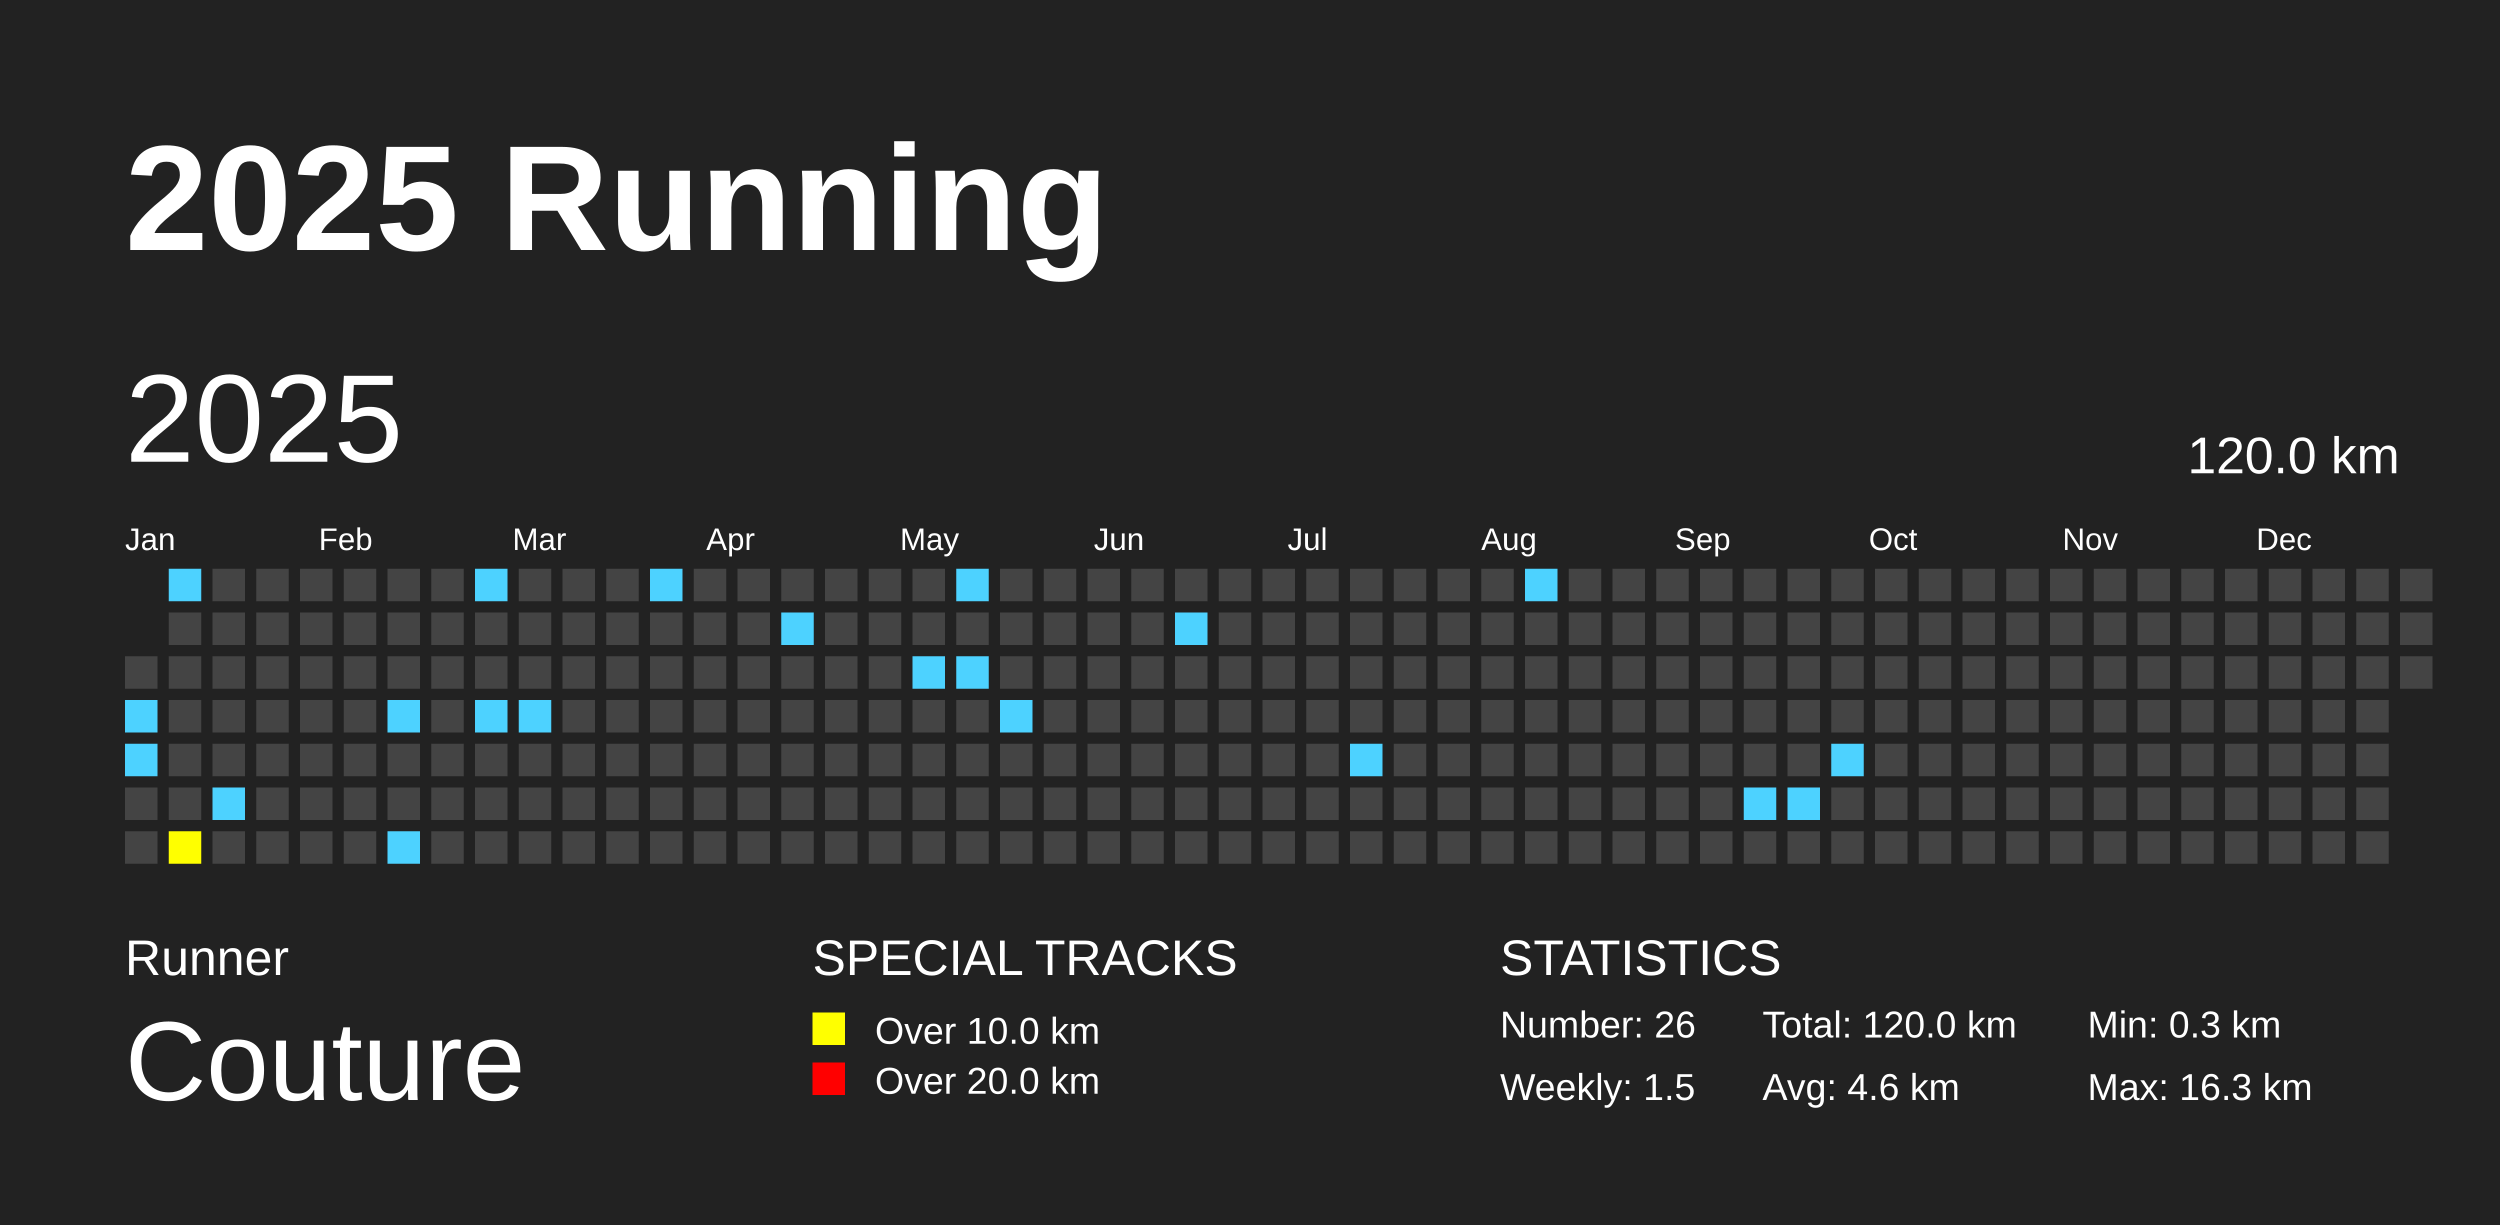
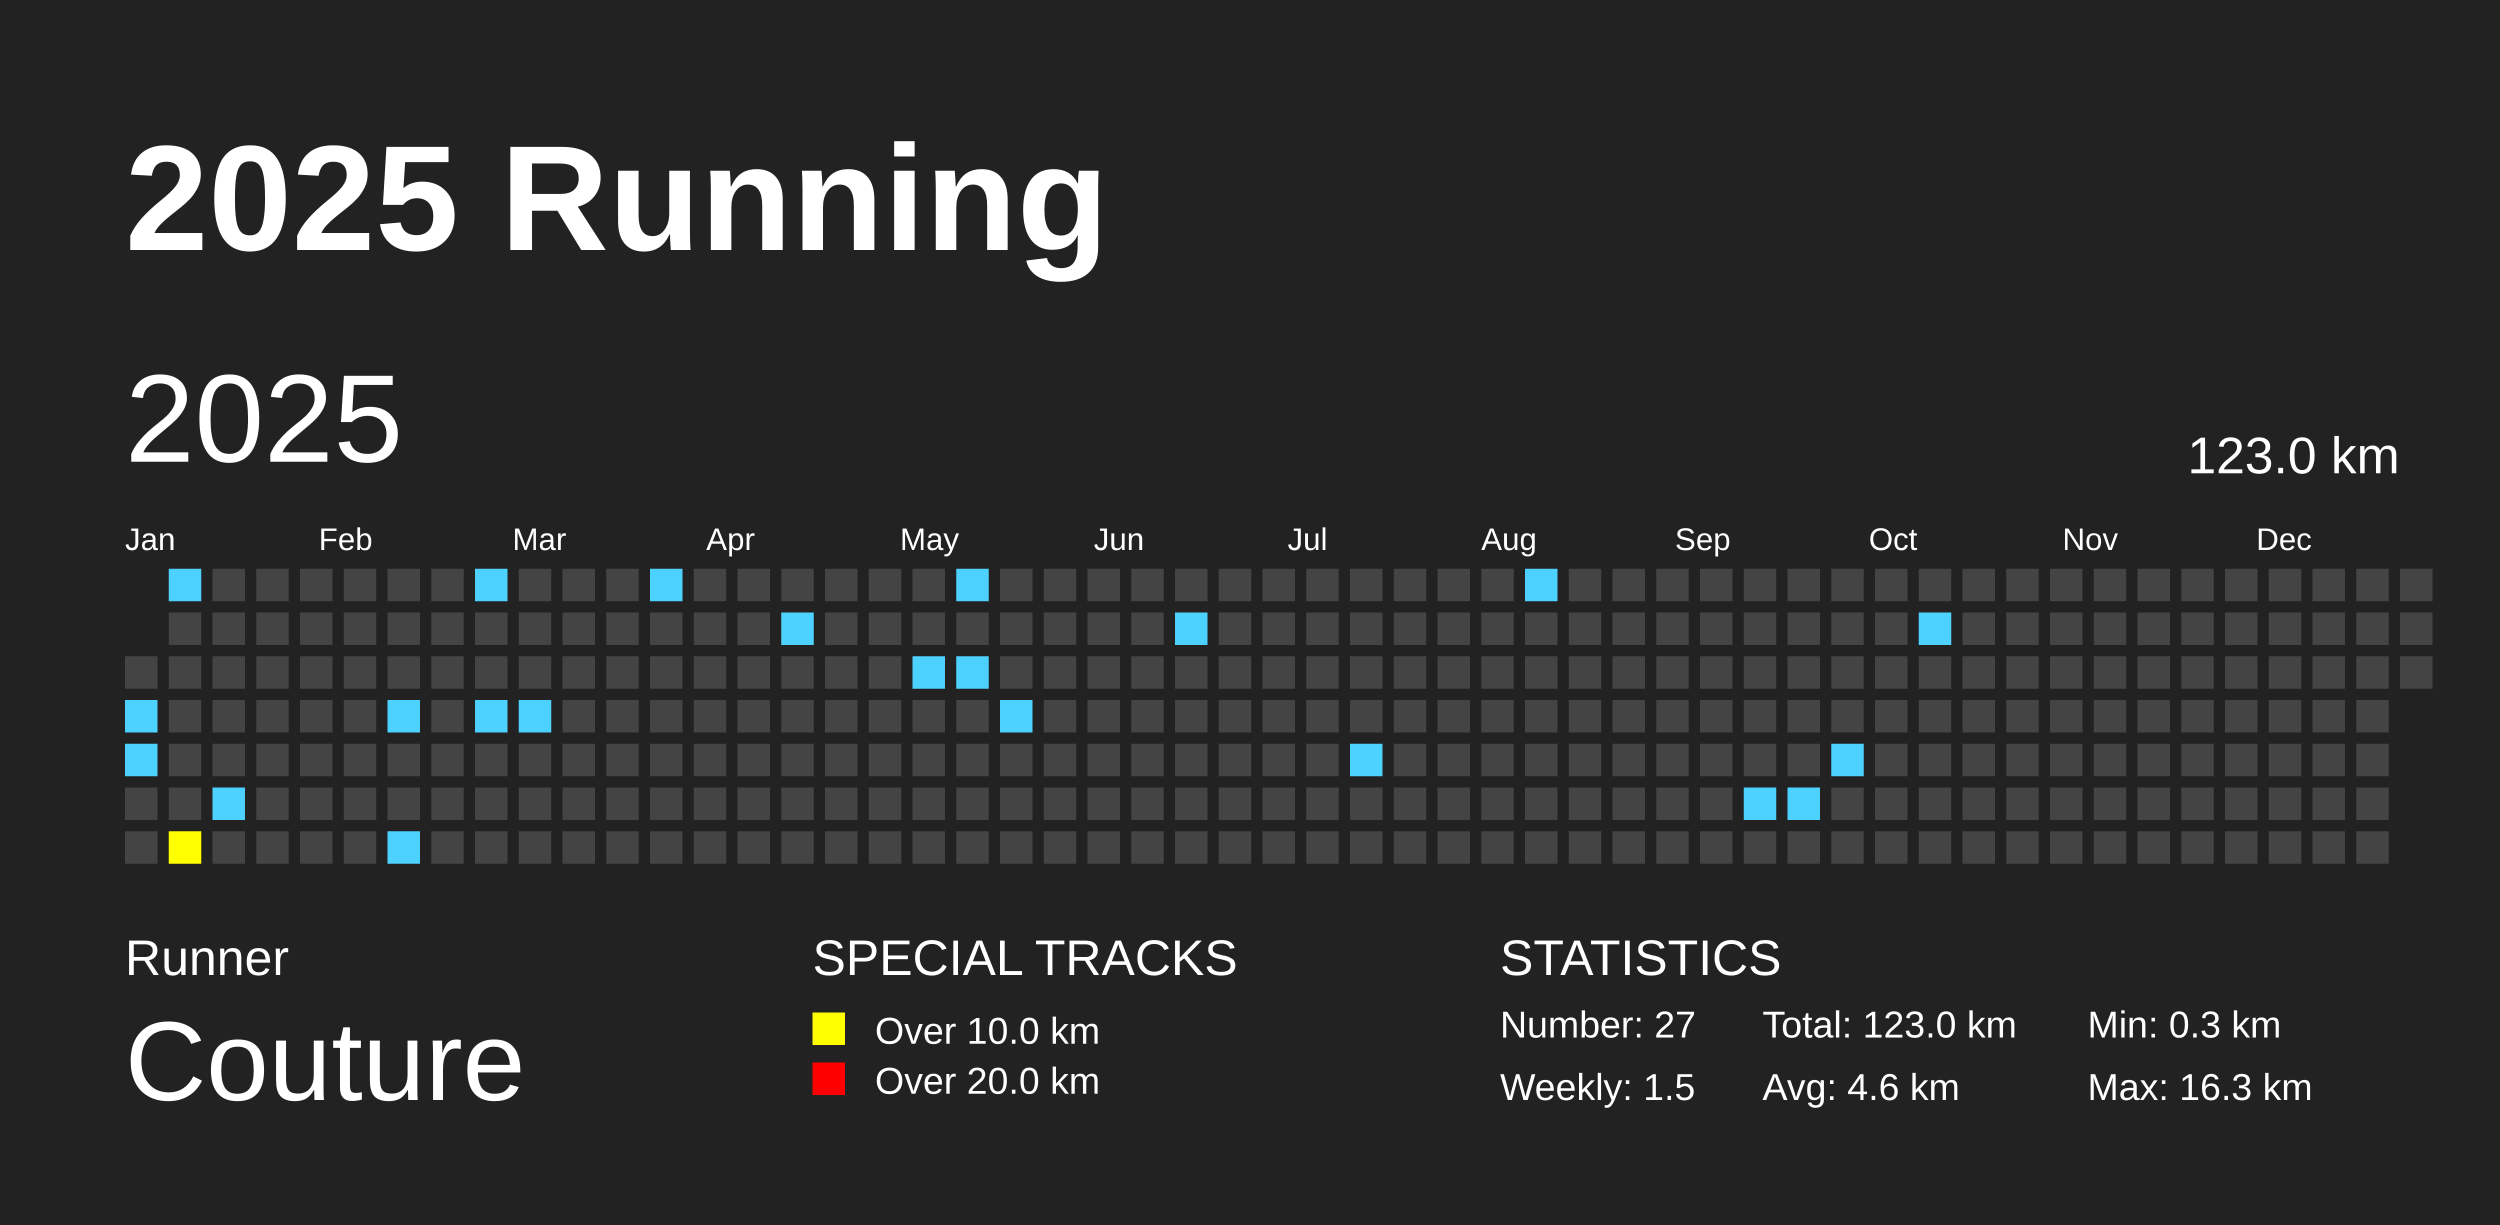
<svg xmlns="http://www.w3.org/2000/svg" baseProfile="full" height="98mm" version="1.1" viewBox="0,0,200,98" width="200mm">
  <defs />
  <rect fill="#222222" height="98" width="200" x="0" y="0" />
  <text fill="#FFFFFF" style="font-size:12px; font-family:Arial; font-weight:bold;" x="10" y="20">2025 Running</text>
  <text fill="#FFFFFF" style="font-size:4px; font-family:Arial" x="10" y="78">Runner</text>
  <text fill="#FFFFFF" style="font-size:9px; font-family:Arial" x="10" y="88">Couture</text>
  <text fill="#FFFFFF" style="font-size:4px; font-family:Arial" x="65" y="78">SPECIAL TRACKS</text>
  <rect fill="yellow" height="2.6" width="2.6" x="65" y="81" />
  <text fill="#FFFFFF" style="font-size:3px; font-family:Arial" x="70" y="83.5">Over 10.0 km</text>
  <rect fill="red" height="2.6" width="2.6" x="65" y="85" />
  <text fill="#FFFFFF" style="font-size:3px; font-family:Arial" x="70" y="87.5">Over 20.0 km</text>
  <text fill="#FFFFFF" style="font-size:4px; font-family:Arial" x="120" y="78">STATISTICS</text>
-   <text fill="#FFFFFF" style="font-size:3px; font-family:Arial" x="120" y="83">Number: 26</text>
+   <text fill="#FFFFFF" style="font-size:3px; font-family:Arial" x="120" y="83">Number: 27</text>
  <text fill="#FFFFFF" style="font-size:3px; font-family:Arial" x="120" y="88">Weekly: 1.5</text>
-   <text fill="#FFFFFF" style="font-size:3px; font-family:Arial" x="141" y="83">Total: 120.0 km</text>
+   <text fill="#FFFFFF" style="font-size:3px; font-family:Arial" x="141" y="83">Total: 123.0 km</text>
  <text fill="#FFFFFF" style="font-size:3px; font-family:Arial" x="141" y="88">Avg: 4.6 km</text>
  <text fill="#FFFFFF" style="font-size:3px; font-family:Arial" x="167" y="83">Min: 0.3 km</text>
  <text fill="#FFFFFF" style="font-size:3px; font-family:Arial" x="167" y="88">Max: 16.3 km</text>
  <text dominant-baseline="hanging" fill="#FFFFFF" style="font-size:10.0px; font-family:Arial;" x="10" y="30">2025</text>
-   <text dominant-baseline="hanging" fill="#FFFFFF" style="font-size:4.125px; font-family:Arial;" x="175" y="35">120.0 km</text>
+   <text dominant-baseline="hanging" fill="#FFFFFF" style="font-size:4.125px; font-family:Arial;" x="175" y="35">123.0 km</text>
  <text fill="#FFFFFF" style="font-size:2.5px; font-family:Arial" x="10.0" y="44">Jan</text>
  <text fill="#FFFFFF" style="font-size:2.5px; font-family:Arial" x="25.5" y="44">Feb</text>
  <text fill="#FFFFFF" style="font-size:2.5px; font-family:Arial" x="41.0" y="44">Mar</text>
  <text fill="#FFFFFF" style="font-size:2.5px; font-family:Arial" x="56.5" y="44">Apr</text>
  <text fill="#FFFFFF" style="font-size:2.5px; font-family:Arial" x="72.0" y="44">May</text>
  <text fill="#FFFFFF" style="font-size:2.5px; font-family:Arial" x="87.5" y="44">Jun</text>
  <text fill="#FFFFFF" style="font-size:2.5px; font-family:Arial" x="103.0" y="44">Jul</text>
  <text fill="#FFFFFF" style="font-size:2.5px; font-family:Arial" x="118.5" y="44">Aug</text>
  <text fill="#FFFFFF" style="font-size:2.5px; font-family:Arial" x="134.0" y="44">Sep</text>
  <text fill="#FFFFFF" style="font-size:2.5px; font-family:Arial" x="149.5" y="44">Oct</text>
  <text fill="#FFFFFF" style="font-size:2.5px; font-family:Arial" x="165.0" y="44">Nov</text>
  <text fill="#FFFFFF" style="font-size:2.5px; font-family:Arial" x="180.5" y="44">Dec</text>
  <rect fill="#444444" height="2.6" width="2.6" x="10.0" y="52.5" />
  <rect fill="#4DD2FF" height="2.6" width="2.6" x="10.0" y="56.0" />
  <rect fill="#4DD2FF" height="2.6" width="2.6" x="10.0" y="59.5" />
  <rect fill="#444444" height="2.6" width="2.6" x="10.0" y="63.0" />
  <rect fill="#444444" height="2.6" width="2.6" x="10.0" y="66.5" />
  <rect fill="#4DD2FF" height="2.6" width="2.6" x="13.5" y="45.5" />
  <rect fill="#444444" height="2.6" width="2.6" x="13.5" y="49.0" />
  <rect fill="#444444" height="2.6" width="2.6" x="13.5" y="52.5" />
  <rect fill="#444444" height="2.6" width="2.6" x="13.5" y="56.0" />
  <rect fill="#444444" height="2.6" width="2.6" x="13.5" y="59.5" />
  <rect fill="#444444" height="2.6" width="2.6" x="13.5" y="63.0" />
  <rect fill="yellow" height="2.6" width="2.6" x="13.5" y="66.5" />
  <rect fill="#444444" height="2.6" width="2.6" x="17.0" y="45.5" />
  <rect fill="#444444" height="2.6" width="2.6" x="17.0" y="49.0" />
  <rect fill="#444444" height="2.6" width="2.6" x="17.0" y="52.5" />
  <rect fill="#444444" height="2.6" width="2.6" x="17.0" y="56.0" />
  <rect fill="#444444" height="2.6" width="2.6" x="17.0" y="59.5" />
  <rect fill="#4DD2FF" height="2.6" width="2.6" x="17.0" y="63.0" />
  <rect fill="#444444" height="2.6" width="2.6" x="17.0" y="66.5" />
  <rect fill="#444444" height="2.6" width="2.6" x="20.5" y="45.5" />
  <rect fill="#444444" height="2.6" width="2.6" x="20.5" y="49.0" />
  <rect fill="#444444" height="2.6" width="2.6" x="20.5" y="52.5" />
  <rect fill="#444444" height="2.6" width="2.6" x="20.5" y="56.0" />
  <rect fill="#444444" height="2.6" width="2.6" x="20.5" y="59.5" />
  <rect fill="#444444" height="2.6" width="2.6" x="20.5" y="63.0" />
  <rect fill="#444444" height="2.6" width="2.6" x="20.5" y="66.5" />
  <rect fill="#444444" height="2.6" width="2.6" x="24.0" y="45.5" />
  <rect fill="#444444" height="2.6" width="2.6" x="24.0" y="49.0" />
  <rect fill="#444444" height="2.6" width="2.6" x="24.0" y="52.5" />
  <rect fill="#444444" height="2.6" width="2.6" x="24.0" y="56.0" />
  <rect fill="#444444" height="2.6" width="2.6" x="24.0" y="59.5" />
  <rect fill="#444444" height="2.6" width="2.6" x="24.0" y="63.0" />
  <rect fill="#444444" height="2.6" width="2.6" x="24.0" y="66.5" />
  <rect fill="#444444" height="2.6" width="2.6" x="27.5" y="45.5" />
  <rect fill="#444444" height="2.6" width="2.6" x="27.5" y="49.0" />
  <rect fill="#444444" height="2.6" width="2.6" x="27.5" y="52.5" />
  <rect fill="#444444" height="2.6" width="2.6" x="27.5" y="56.0" />
  <rect fill="#444444" height="2.6" width="2.6" x="27.5" y="59.5" />
  <rect fill="#444444" height="2.6" width="2.6" x="27.5" y="63.0" />
  <rect fill="#444444" height="2.6" width="2.6" x="27.5" y="66.5" />
  <rect fill="#444444" height="2.6" width="2.6" x="31.0" y="45.5" />
  <rect fill="#444444" height="2.6" width="2.6" x="31.0" y="49.0" />
  <rect fill="#444444" height="2.6" width="2.6" x="31.0" y="52.5" />
  <rect fill="#4DD2FF" height="2.6" width="2.6" x="31.0" y="56.0" />
  <rect fill="#444444" height="2.6" width="2.6" x="31.0" y="59.5" />
  <rect fill="#444444" height="2.6" width="2.6" x="31.0" y="63.0" />
  <rect fill="#4DD2FF" height="2.6" width="2.6" x="31.0" y="66.5" />
  <rect fill="#444444" height="2.6" width="2.6" x="34.5" y="45.5" />
  <rect fill="#444444" height="2.6" width="2.6" x="34.5" y="49.0" />
  <rect fill="#444444" height="2.6" width="2.6" x="34.5" y="52.5" />
  <rect fill="#444444" height="2.6" width="2.6" x="34.5" y="56.0" />
  <rect fill="#444444" height="2.6" width="2.6" x="34.5" y="59.5" />
  <rect fill="#444444" height="2.6" width="2.6" x="34.5" y="63.0" />
  <rect fill="#444444" height="2.6" width="2.6" x="34.5" y="66.5" />
  <rect fill="#4DD2FF" height="2.6" width="2.6" x="38.0" y="45.5" />
  <rect fill="#444444" height="2.6" width="2.6" x="38.0" y="49.0" />
  <rect fill="#444444" height="2.6" width="2.6" x="38.0" y="52.5" />
  <rect fill="#4DD2FF" height="2.6" width="2.6" x="38.0" y="56.0" />
  <rect fill="#444444" height="2.6" width="2.6" x="38.0" y="59.5" />
  <rect fill="#444444" height="2.6" width="2.6" x="38.0" y="63.0" />
  <rect fill="#444444" height="2.6" width="2.6" x="38.0" y="66.5" />
  <rect fill="#444444" height="2.6" width="2.6" x="41.5" y="45.5" />
  <rect fill="#444444" height="2.6" width="2.6" x="41.5" y="49.0" />
  <rect fill="#444444" height="2.6" width="2.6" x="41.5" y="52.5" />
  <rect fill="#4DD2FF" height="2.6" width="2.6" x="41.5" y="56.0" />
  <rect fill="#444444" height="2.6" width="2.6" x="41.5" y="59.5" />
  <rect fill="#444444" height="2.6" width="2.6" x="41.5" y="63.0" />
  <rect fill="#444444" height="2.6" width="2.6" x="41.5" y="66.5" />
  <rect fill="#444444" height="2.6" width="2.6" x="45.0" y="45.5" />
  <rect fill="#444444" height="2.6" width="2.6" x="45.0" y="49.0" />
  <rect fill="#444444" height="2.6" width="2.6" x="45.0" y="52.5" />
  <rect fill="#444444" height="2.6" width="2.6" x="45.0" y="56.0" />
  <rect fill="#444444" height="2.6" width="2.6" x="45.0" y="59.5" />
  <rect fill="#444444" height="2.6" width="2.6" x="45.0" y="63.0" />
  <rect fill="#444444" height="2.6" width="2.6" x="45.0" y="66.5" />
  <rect fill="#444444" height="2.6" width="2.6" x="48.5" y="45.5" />
  <rect fill="#444444" height="2.6" width="2.6" x="48.5" y="49.0" />
  <rect fill="#444444" height="2.6" width="2.6" x="48.5" y="52.5" />
  <rect fill="#444444" height="2.6" width="2.6" x="48.5" y="56.0" />
  <rect fill="#444444" height="2.6" width="2.6" x="48.5" y="59.5" />
  <rect fill="#444444" height="2.6" width="2.6" x="48.5" y="63.0" />
  <rect fill="#444444" height="2.6" width="2.6" x="48.5" y="66.5" />
  <rect fill="#4DD2FF" height="2.6" width="2.6" x="52.0" y="45.5" />
  <rect fill="#444444" height="2.6" width="2.6" x="52.0" y="49.0" />
  <rect fill="#444444" height="2.6" width="2.6" x="52.0" y="52.5" />
  <rect fill="#444444" height="2.6" width="2.6" x="52.0" y="56.0" />
  <rect fill="#444444" height="2.6" width="2.6" x="52.0" y="59.5" />
  <rect fill="#444444" height="2.6" width="2.6" x="52.0" y="63.0" />
  <rect fill="#444444" height="2.6" width="2.6" x="52.0" y="66.5" />
  <rect fill="#444444" height="2.6" width="2.6" x="55.5" y="45.5" />
  <rect fill="#444444" height="2.6" width="2.6" x="55.5" y="49.0" />
  <rect fill="#444444" height="2.6" width="2.6" x="55.5" y="52.5" />
  <rect fill="#444444" height="2.6" width="2.6" x="55.5" y="56.0" />
  <rect fill="#444444" height="2.6" width="2.6" x="55.5" y="59.5" />
  <rect fill="#444444" height="2.6" width="2.6" x="55.5" y="63.0" />
  <rect fill="#444444" height="2.6" width="2.6" x="55.5" y="66.5" />
  <rect fill="#444444" height="2.6" width="2.6" x="59.0" y="45.5" />
  <rect fill="#444444" height="2.6" width="2.6" x="59.0" y="49.0" />
  <rect fill="#444444" height="2.6" width="2.6" x="59.0" y="52.5" />
  <rect fill="#444444" height="2.6" width="2.6" x="59.0" y="56.0" />
  <rect fill="#444444" height="2.6" width="2.6" x="59.0" y="59.5" />
  <rect fill="#444444" height="2.6" width="2.6" x="59.0" y="63.0" />
  <rect fill="#444444" height="2.6" width="2.6" x="59.0" y="66.5" />
  <rect fill="#444444" height="2.6" width="2.6" x="62.5" y="45.5" />
  <rect fill="#4DD2FF" height="2.6" width="2.6" x="62.5" y="49.0" />
  <rect fill="#444444" height="2.6" width="2.6" x="62.5" y="52.5" />
  <rect fill="#444444" height="2.6" width="2.6" x="62.5" y="56.0" />
  <rect fill="#444444" height="2.6" width="2.6" x="62.5" y="59.5" />
  <rect fill="#444444" height="2.6" width="2.6" x="62.5" y="63.0" />
  <rect fill="#444444" height="2.6" width="2.6" x="62.5" y="66.5" />
  <rect fill="#444444" height="2.6" width="2.6" x="66.0" y="45.5" />
  <rect fill="#444444" height="2.6" width="2.6" x="66.0" y="49.0" />
  <rect fill="#444444" height="2.6" width="2.6" x="66.0" y="52.5" />
  <rect fill="#444444" height="2.6" width="2.6" x="66.0" y="56.0" />
  <rect fill="#444444" height="2.6" width="2.6" x="66.0" y="59.5" />
  <rect fill="#444444" height="2.6" width="2.6" x="66.0" y="63.0" />
  <rect fill="#444444" height="2.6" width="2.6" x="66.0" y="66.5" />
  <rect fill="#444444" height="2.6" width="2.6" x="69.5" y="45.5" />
  <rect fill="#444444" height="2.6" width="2.6" x="69.5" y="49.0" />
  <rect fill="#444444" height="2.6" width="2.6" x="69.5" y="52.5" />
  <rect fill="#444444" height="2.6" width="2.6" x="69.5" y="56.0" />
  <rect fill="#444444" height="2.6" width="2.6" x="69.5" y="59.5" />
  <rect fill="#444444" height="2.6" width="2.6" x="69.5" y="63.0" />
  <rect fill="#444444" height="2.6" width="2.6" x="69.5" y="66.5" />
  <rect fill="#444444" height="2.6" width="2.6" x="73.0" y="45.5" />
  <rect fill="#444444" height="2.6" width="2.6" x="73.0" y="49.0" />
  <rect fill="#4DD2FF" height="2.6" width="2.6" x="73.0" y="52.5" />
  <rect fill="#444444" height="2.6" width="2.6" x="73.0" y="56.0" />
  <rect fill="#444444" height="2.6" width="2.6" x="73.0" y="59.5" />
  <rect fill="#444444" height="2.6" width="2.6" x="73.0" y="63.0" />
  <rect fill="#444444" height="2.6" width="2.6" x="73.0" y="66.5" />
  <rect fill="#4DD2FF" height="2.6" width="2.6" x="76.5" y="45.5" />
  <rect fill="#444444" height="2.6" width="2.6" x="76.5" y="49.0" />
  <rect fill="#4DD2FF" height="2.6" width="2.6" x="76.5" y="52.5" />
  <rect fill="#444444" height="2.6" width="2.6" x="76.5" y="56.0" />
  <rect fill="#444444" height="2.6" width="2.6" x="76.5" y="59.5" />
  <rect fill="#444444" height="2.6" width="2.6" x="76.5" y="63.0" />
  <rect fill="#444444" height="2.6" width="2.6" x="76.5" y="66.5" />
  <rect fill="#444444" height="2.6" width="2.6" x="80.0" y="45.5" />
  <rect fill="#444444" height="2.6" width="2.6" x="80.0" y="49.0" />
  <rect fill="#444444" height="2.6" width="2.6" x="80.0" y="52.5" />
  <rect fill="#4DD2FF" height="2.6" width="2.6" x="80.0" y="56.0" />
  <rect fill="#444444" height="2.6" width="2.6" x="80.0" y="59.5" />
  <rect fill="#444444" height="2.6" width="2.6" x="80.0" y="63.0" />
  <rect fill="#444444" height="2.6" width="2.6" x="80.0" y="66.5" />
  <rect fill="#444444" height="2.6" width="2.6" x="83.5" y="45.5" />
  <rect fill="#444444" height="2.6" width="2.6" x="83.5" y="49.0" />
  <rect fill="#444444" height="2.6" width="2.6" x="83.5" y="52.5" />
  <rect fill="#444444" height="2.6" width="2.6" x="83.5" y="56.0" />
  <rect fill="#444444" height="2.6" width="2.6" x="83.5" y="59.5" />
  <rect fill="#444444" height="2.6" width="2.6" x="83.5" y="63.0" />
  <rect fill="#444444" height="2.6" width="2.6" x="83.5" y="66.5" />
  <rect fill="#444444" height="2.6" width="2.6" x="87.0" y="45.5" />
  <rect fill="#444444" height="2.6" width="2.6" x="87.0" y="49.0" />
  <rect fill="#444444" height="2.6" width="2.6" x="87.0" y="52.5" />
  <rect fill="#444444" height="2.6" width="2.6" x="87.0" y="56.0" />
  <rect fill="#444444" height="2.6" width="2.6" x="87.0" y="59.5" />
  <rect fill="#444444" height="2.6" width="2.6" x="87.0" y="63.0" />
  <rect fill="#444444" height="2.6" width="2.6" x="87.0" y="66.5" />
  <rect fill="#444444" height="2.6" width="2.6" x="90.5" y="45.5" />
  <rect fill="#444444" height="2.6" width="2.6" x="90.5" y="49.0" />
  <rect fill="#444444" height="2.6" width="2.6" x="90.5" y="52.5" />
  <rect fill="#444444" height="2.6" width="2.6" x="90.5" y="56.0" />
  <rect fill="#444444" height="2.6" width="2.6" x="90.5" y="59.5" />
  <rect fill="#444444" height="2.6" width="2.6" x="90.5" y="63.0" />
  <rect fill="#444444" height="2.6" width="2.6" x="90.5" y="66.5" />
  <rect fill="#444444" height="2.6" width="2.6" x="94.0" y="45.5" />
  <rect fill="#4DD2FF" height="2.6" width="2.6" x="94.0" y="49.0" />
  <rect fill="#444444" height="2.6" width="2.6" x="94.0" y="52.5" />
  <rect fill="#444444" height="2.6" width="2.6" x="94.0" y="56.0" />
  <rect fill="#444444" height="2.6" width="2.6" x="94.0" y="59.5" />
  <rect fill="#444444" height="2.6" width="2.6" x="94.0" y="63.0" />
  <rect fill="#444444" height="2.6" width="2.6" x="94.0" y="66.5" />
  <rect fill="#444444" height="2.6" width="2.6" x="97.5" y="45.5" />
  <rect fill="#444444" height="2.6" width="2.6" x="97.5" y="49.0" />
  <rect fill="#444444" height="2.6" width="2.6" x="97.5" y="52.5" />
  <rect fill="#444444" height="2.6" width="2.6" x="97.5" y="56.0" />
  <rect fill="#444444" height="2.6" width="2.6" x="97.5" y="59.5" />
  <rect fill="#444444" height="2.6" width="2.6" x="97.5" y="63.0" />
  <rect fill="#444444" height="2.6" width="2.6" x="97.5" y="66.5" />
  <rect fill="#444444" height="2.6" width="2.6" x="101.0" y="45.5" />
  <rect fill="#444444" height="2.6" width="2.6" x="101.0" y="49.0" />
  <rect fill="#444444" height="2.6" width="2.6" x="101.0" y="52.5" />
  <rect fill="#444444" height="2.6" width="2.6" x="101.0" y="56.0" />
  <rect fill="#444444" height="2.6" width="2.6" x="101.0" y="59.5" />
  <rect fill="#444444" height="2.6" width="2.6" x="101.0" y="63.0" />
  <rect fill="#444444" height="2.6" width="2.6" x="101.0" y="66.5" />
  <rect fill="#444444" height="2.6" width="2.6" x="104.5" y="45.5" />
  <rect fill="#444444" height="2.6" width="2.6" x="104.5" y="49.0" />
  <rect fill="#444444" height="2.6" width="2.6" x="104.5" y="52.5" />
  <rect fill="#444444" height="2.6" width="2.6" x="104.5" y="56.0" />
  <rect fill="#444444" height="2.6" width="2.6" x="104.5" y="59.5" />
  <rect fill="#444444" height="2.6" width="2.6" x="104.5" y="63.0" />
  <rect fill="#444444" height="2.6" width="2.6" x="104.5" y="66.5" />
  <rect fill="#444444" height="2.6" width="2.6" x="108.0" y="45.5" />
  <rect fill="#444444" height="2.6" width="2.6" x="108.0" y="49.0" />
  <rect fill="#444444" height="2.6" width="2.6" x="108.0" y="52.5" />
  <rect fill="#444444" height="2.6" width="2.6" x="108.0" y="56.0" />
  <rect fill="#4DD2FF" height="2.6" width="2.6" x="108.0" y="59.5" />
  <rect fill="#444444" height="2.6" width="2.6" x="108.0" y="63.0" />
  <rect fill="#444444" height="2.6" width="2.6" x="108.0" y="66.5" />
  <rect fill="#444444" height="2.6" width="2.6" x="111.5" y="45.5" />
  <rect fill="#444444" height="2.6" width="2.6" x="111.5" y="49.0" />
  <rect fill="#444444" height="2.6" width="2.6" x="111.5" y="52.5" />
  <rect fill="#444444" height="2.6" width="2.6" x="111.5" y="56.0" />
  <rect fill="#444444" height="2.6" width="2.6" x="111.5" y="59.5" />
  <rect fill="#444444" height="2.6" width="2.6" x="111.5" y="63.0" />
  <rect fill="#444444" height="2.6" width="2.6" x="111.5" y="66.5" />
  <rect fill="#444444" height="2.6" width="2.6" x="115.0" y="45.5" />
  <rect fill="#444444" height="2.6" width="2.6" x="115.0" y="49.0" />
  <rect fill="#444444" height="2.6" width="2.6" x="115.0" y="52.5" />
  <rect fill="#444444" height="2.6" width="2.6" x="115.0" y="56.0" />
  <rect fill="#444444" height="2.6" width="2.6" x="115.0" y="59.5" />
  <rect fill="#444444" height="2.6" width="2.6" x="115.0" y="63.0" />
  <rect fill="#444444" height="2.6" width="2.6" x="115.0" y="66.5" />
  <rect fill="#444444" height="2.6" width="2.6" x="118.5" y="45.5" />
  <rect fill="#444444" height="2.6" width="2.6" x="118.5" y="49.0" />
  <rect fill="#444444" height="2.6" width="2.6" x="118.5" y="52.5" />
  <rect fill="#444444" height="2.6" width="2.6" x="118.5" y="56.0" />
  <rect fill="#444444" height="2.6" width="2.6" x="118.5" y="59.5" />
  <rect fill="#444444" height="2.6" width="2.6" x="118.5" y="63.0" />
  <rect fill="#444444" height="2.6" width="2.6" x="118.5" y="66.5" />
  <rect fill="#4DD2FF" height="2.6" width="2.6" x="122.0" y="45.5" />
  <rect fill="#444444" height="2.6" width="2.6" x="122.0" y="49.0" />
  <rect fill="#444444" height="2.6" width="2.6" x="122.0" y="52.5" />
  <rect fill="#444444" height="2.6" width="2.6" x="122.0" y="56.0" />
  <rect fill="#444444" height="2.6" width="2.6" x="122.0" y="59.5" />
  <rect fill="#444444" height="2.6" width="2.6" x="122.0" y="63.0" />
  <rect fill="#444444" height="2.6" width="2.6" x="122.0" y="66.5" />
  <rect fill="#444444" height="2.6" width="2.6" x="125.5" y="45.5" />
  <rect fill="#444444" height="2.6" width="2.6" x="125.5" y="49.0" />
  <rect fill="#444444" height="2.6" width="2.6" x="125.5" y="52.5" />
  <rect fill="#444444" height="2.6" width="2.6" x="125.5" y="56.0" />
  <rect fill="#444444" height="2.6" width="2.6" x="125.5" y="59.5" />
  <rect fill="#444444" height="2.6" width="2.6" x="125.5" y="63.0" />
  <rect fill="#444444" height="2.6" width="2.6" x="125.5" y="66.5" />
  <rect fill="#444444" height="2.6" width="2.6" x="129.0" y="45.5" />
  <rect fill="#444444" height="2.6" width="2.6" x="129.0" y="49.0" />
  <rect fill="#444444" height="2.6" width="2.6" x="129.0" y="52.5" />
  <rect fill="#444444" height="2.6" width="2.6" x="129.0" y="56.0" />
  <rect fill="#444444" height="2.6" width="2.6" x="129.0" y="59.5" />
  <rect fill="#444444" height="2.6" width="2.6" x="129.0" y="63.0" />
  <rect fill="#444444" height="2.6" width="2.6" x="129.0" y="66.5" />
  <rect fill="#444444" height="2.6" width="2.6" x="132.5" y="45.5" />
  <rect fill="#444444" height="2.6" width="2.6" x="132.5" y="49.0" />
  <rect fill="#444444" height="2.6" width="2.6" x="132.5" y="52.5" />
  <rect fill="#444444" height="2.6" width="2.6" x="132.5" y="56.0" />
  <rect fill="#444444" height="2.6" width="2.6" x="132.5" y="59.5" />
  <rect fill="#444444" height="2.6" width="2.6" x="132.5" y="63.0" />
  <rect fill="#444444" height="2.6" width="2.6" x="132.5" y="66.5" />
  <rect fill="#444444" height="2.6" width="2.6" x="136.0" y="45.5" />
  <rect fill="#444444" height="2.6" width="2.6" x="136.0" y="49.0" />
  <rect fill="#444444" height="2.6" width="2.6" x="136.0" y="52.5" />
  <rect fill="#444444" height="2.6" width="2.6" x="136.0" y="56.0" />
  <rect fill="#444444" height="2.6" width="2.6" x="136.0" y="59.5" />
  <rect fill="#444444" height="2.6" width="2.6" x="136.0" y="63.0" />
  <rect fill="#444444" height="2.6" width="2.6" x="136.0" y="66.5" />
  <rect fill="#444444" height="2.6" width="2.6" x="139.5" y="45.5" />
  <rect fill="#444444" height="2.6" width="2.6" x="139.5" y="49.0" />
  <rect fill="#444444" height="2.6" width="2.6" x="139.5" y="52.5" />
  <rect fill="#444444" height="2.6" width="2.6" x="139.5" y="56.0" />
  <rect fill="#444444" height="2.6" width="2.6" x="139.5" y="59.5" />
  <rect fill="#4DD2FF" height="2.6" width="2.6" x="139.5" y="63.0" />
  <rect fill="#444444" height="2.6" width="2.6" x="139.5" y="66.5" />
  <rect fill="#444444" height="2.6" width="2.6" x="143.0" y="45.5" />
  <rect fill="#444444" height="2.6" width="2.6" x="143.0" y="49.0" />
  <rect fill="#444444" height="2.6" width="2.6" x="143.0" y="52.5" />
  <rect fill="#444444" height="2.6" width="2.6" x="143.0" y="56.0" />
  <rect fill="#444444" height="2.6" width="2.6" x="143.0" y="59.5" />
  <rect fill="#4DD2FF" height="2.6" width="2.6" x="143.0" y="63.0" />
  <rect fill="#444444" height="2.6" width="2.6" x="143.0" y="66.5" />
  <rect fill="#444444" height="2.6" width="2.6" x="146.5" y="45.5" />
  <rect fill="#444444" height="2.6" width="2.6" x="146.5" y="49.0" />
  <rect fill="#444444" height="2.6" width="2.6" x="146.5" y="52.5" />
  <rect fill="#444444" height="2.6" width="2.6" x="146.5" y="56.0" />
  <rect fill="#4DD2FF" height="2.6" width="2.6" x="146.5" y="59.5" />
  <rect fill="#444444" height="2.6" width="2.6" x="146.5" y="63.0" />
  <rect fill="#444444" height="2.6" width="2.6" x="146.5" y="66.5" />
  <rect fill="#444444" height="2.6" width="2.6" x="150.0" y="45.5" />
  <rect fill="#444444" height="2.6" width="2.6" x="150.0" y="49.0" />
  <rect fill="#444444" height="2.6" width="2.6" x="150.0" y="52.5" />
  <rect fill="#444444" height="2.6" width="2.6" x="150.0" y="56.0" />
  <rect fill="#444444" height="2.6" width="2.6" x="150.0" y="59.5" />
  <rect fill="#444444" height="2.6" width="2.6" x="150.0" y="63.0" />
  <rect fill="#444444" height="2.6" width="2.6" x="150.0" y="66.5" />
  <rect fill="#444444" height="2.6" width="2.6" x="153.5" y="45.5" />
-   <rect fill="#444444" height="2.6" width="2.6" x="153.5" y="49.0" />
+   <rect fill="#4DD2FF" height="2.6" width="2.6" x="153.5" y="49.0" />
  <rect fill="#444444" height="2.6" width="2.6" x="153.5" y="52.5" />
  <rect fill="#444444" height="2.6" width="2.6" x="153.5" y="56.0" />
  <rect fill="#444444" height="2.6" width="2.6" x="153.5" y="59.5" />
  <rect fill="#444444" height="2.6" width="2.6" x="153.5" y="63.0" />
  <rect fill="#444444" height="2.6" width="2.6" x="153.5" y="66.5" />
  <rect fill="#444444" height="2.6" width="2.6" x="157.0" y="45.5" />
  <rect fill="#444444" height="2.6" width="2.6" x="157.0" y="49.0" />
  <rect fill="#444444" height="2.6" width="2.6" x="157.0" y="52.5" />
  <rect fill="#444444" height="2.6" width="2.6" x="157.0" y="56.0" />
  <rect fill="#444444" height="2.6" width="2.6" x="157.0" y="59.5" />
  <rect fill="#444444" height="2.6" width="2.6" x="157.0" y="63.0" />
  <rect fill="#444444" height="2.6" width="2.6" x="157.0" y="66.5" />
  <rect fill="#444444" height="2.6" width="2.6" x="160.5" y="45.5" />
  <rect fill="#444444" height="2.6" width="2.6" x="160.5" y="49.0" />
  <rect fill="#444444" height="2.6" width="2.6" x="160.5" y="52.5" />
  <rect fill="#444444" height="2.6" width="2.6" x="160.5" y="56.0" />
  <rect fill="#444444" height="2.6" width="2.6" x="160.5" y="59.5" />
  <rect fill="#444444" height="2.6" width="2.6" x="160.5" y="63.0" />
  <rect fill="#444444" height="2.6" width="2.6" x="160.5" y="66.5" />
  <rect fill="#444444" height="2.6" width="2.6" x="164.0" y="45.5" />
  <rect fill="#444444" height="2.6" width="2.6" x="164.0" y="49.0" />
  <rect fill="#444444" height="2.6" width="2.6" x="164.0" y="52.5" />
  <rect fill="#444444" height="2.6" width="2.6" x="164.0" y="56.0" />
  <rect fill="#444444" height="2.6" width="2.6" x="164.0" y="59.5" />
  <rect fill="#444444" height="2.6" width="2.6" x="164.0" y="63.0" />
  <rect fill="#444444" height="2.6" width="2.6" x="164.0" y="66.5" />
  <rect fill="#444444" height="2.6" width="2.6" x="167.5" y="45.5" />
  <rect fill="#444444" height="2.6" width="2.6" x="167.5" y="49.0" />
  <rect fill="#444444" height="2.6" width="2.6" x="167.5" y="52.5" />
  <rect fill="#444444" height="2.6" width="2.6" x="167.5" y="56.0" />
  <rect fill="#444444" height="2.6" width="2.6" x="167.5" y="59.5" />
  <rect fill="#444444" height="2.6" width="2.6" x="167.5" y="63.0" />
  <rect fill="#444444" height="2.6" width="2.6" x="167.5" y="66.5" />
  <rect fill="#444444" height="2.6" width="2.6" x="171.0" y="45.5" />
  <rect fill="#444444" height="2.6" width="2.6" x="171.0" y="49.0" />
  <rect fill="#444444" height="2.6" width="2.6" x="171.0" y="52.5" />
  <rect fill="#444444" height="2.6" width="2.6" x="171.0" y="56.0" />
  <rect fill="#444444" height="2.6" width="2.6" x="171.0" y="59.5" />
  <rect fill="#444444" height="2.6" width="2.6" x="171.0" y="63.0" />
  <rect fill="#444444" height="2.6" width="2.6" x="171.0" y="66.5" />
  <rect fill="#444444" height="2.6" width="2.6" x="174.5" y="45.5" />
  <rect fill="#444444" height="2.6" width="2.6" x="174.5" y="49.0" />
  <rect fill="#444444" height="2.6" width="2.6" x="174.5" y="52.5" />
  <rect fill="#444444" height="2.6" width="2.6" x="174.5" y="56.0" />
  <rect fill="#444444" height="2.6" width="2.6" x="174.5" y="59.5" />
  <rect fill="#444444" height="2.6" width="2.6" x="174.5" y="63.0" />
  <rect fill="#444444" height="2.6" width="2.6" x="174.5" y="66.5" />
  <rect fill="#444444" height="2.6" width="2.6" x="178.0" y="45.5" />
  <rect fill="#444444" height="2.6" width="2.6" x="178.0" y="49.0" />
  <rect fill="#444444" height="2.6" width="2.6" x="178.0" y="52.5" />
  <rect fill="#444444" height="2.6" width="2.6" x="178.0" y="56.0" />
  <rect fill="#444444" height="2.6" width="2.6" x="178.0" y="59.5" />
  <rect fill="#444444" height="2.6" width="2.6" x="178.0" y="63.0" />
  <rect fill="#444444" height="2.6" width="2.6" x="178.0" y="66.5" />
  <rect fill="#444444" height="2.6" width="2.6" x="181.5" y="45.5" />
  <rect fill="#444444" height="2.6" width="2.6" x="181.5" y="49.0" />
  <rect fill="#444444" height="2.6" width="2.6" x="181.5" y="52.5" />
  <rect fill="#444444" height="2.6" width="2.6" x="181.5" y="56.0" />
  <rect fill="#444444" height="2.6" width="2.6" x="181.5" y="59.5" />
  <rect fill="#444444" height="2.6" width="2.6" x="181.5" y="63.0" />
  <rect fill="#444444" height="2.6" width="2.6" x="181.5" y="66.5" />
  <rect fill="#444444" height="2.6" width="2.6" x="185.0" y="45.5" />
  <rect fill="#444444" height="2.6" width="2.6" x="185.0" y="49.0" />
  <rect fill="#444444" height="2.6" width="2.6" x="185.0" y="52.5" />
  <rect fill="#444444" height="2.6" width="2.6" x="185.0" y="56.0" />
  <rect fill="#444444" height="2.6" width="2.6" x="185.0" y="59.5" />
  <rect fill="#444444" height="2.6" width="2.6" x="185.0" y="63.0" />
  <rect fill="#444444" height="2.6" width="2.6" x="185.0" y="66.5" />
  <rect fill="#444444" height="2.6" width="2.6" x="188.5" y="45.5" />
  <rect fill="#444444" height="2.6" width="2.6" x="188.5" y="49.0" />
  <rect fill="#444444" height="2.6" width="2.6" x="188.5" y="52.5" />
  <rect fill="#444444" height="2.6" width="2.6" x="188.5" y="56.0" />
  <rect fill="#444444" height="2.6" width="2.6" x="188.5" y="59.5" />
  <rect fill="#444444" height="2.6" width="2.6" x="188.5" y="63.0" />
  <rect fill="#444444" height="2.6" width="2.6" x="188.5" y="66.5" />
  <rect fill="#444444" height="2.6" width="2.6" x="192.0" y="45.5" />
  <rect fill="#444444" height="2.6" width="2.6" x="192.0" y="49.0" />
  <rect fill="#444444" height="2.6" width="2.6" x="192.0" y="52.5" />
</svg>
